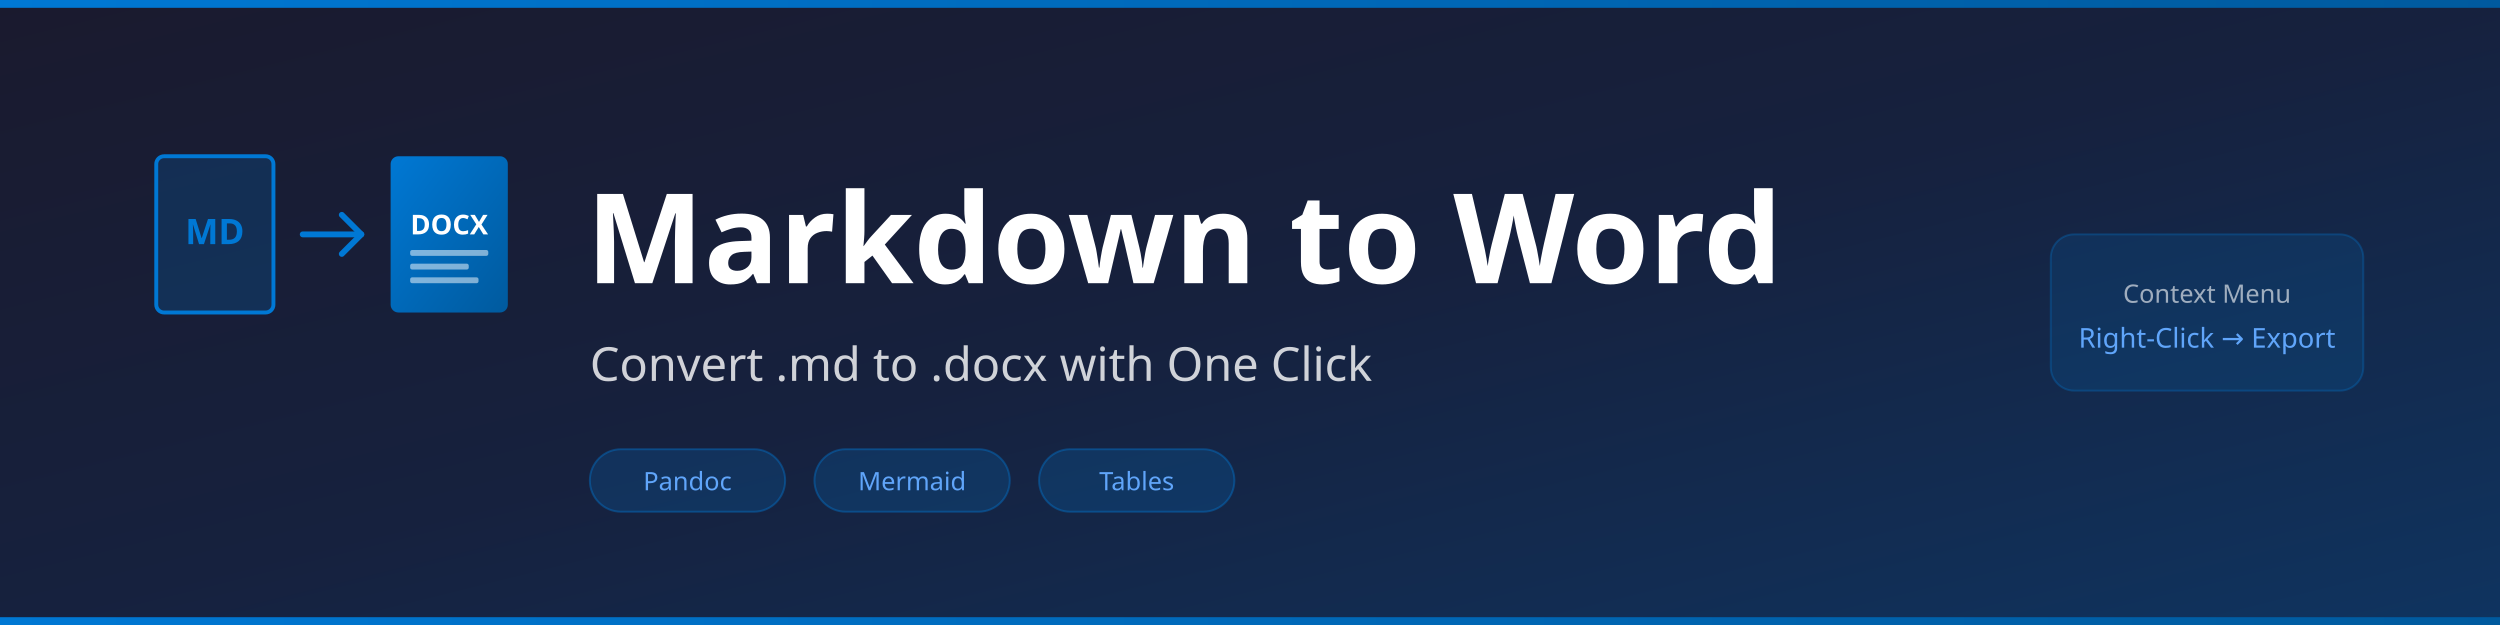
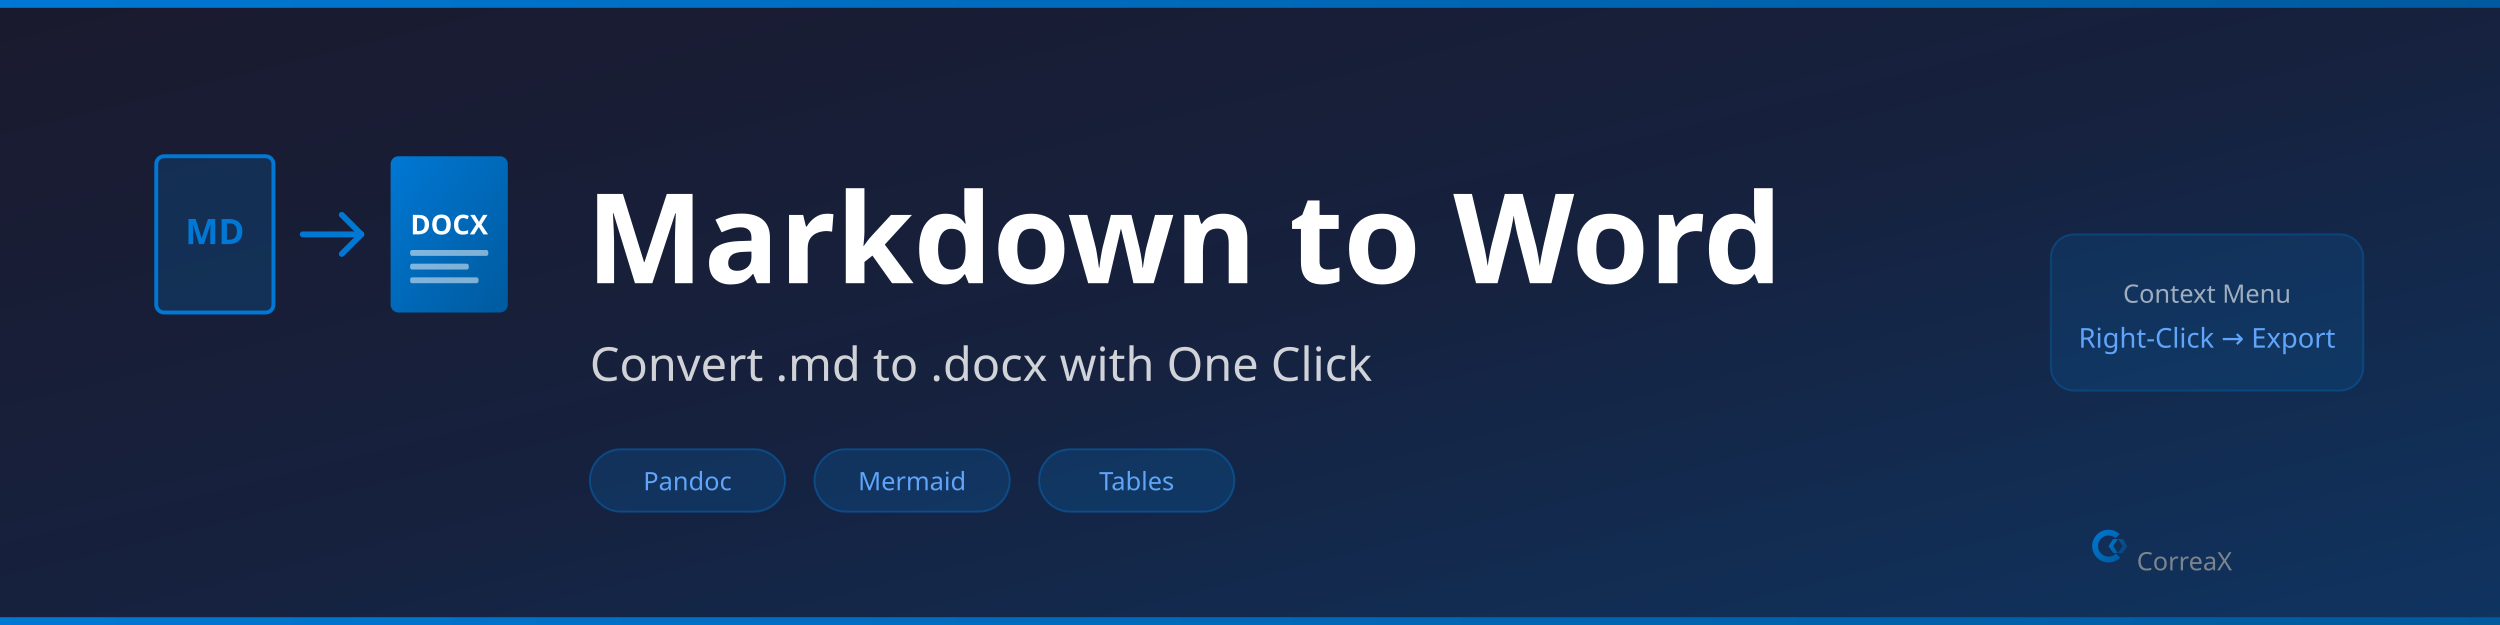
<svg xmlns="http://www.w3.org/2000/svg" viewBox="0 0 1280 320">
  <defs>
    <linearGradient id="bgGrad" x1="0%" y1="0%" x2="100%" y2="100%">
      <stop offset="0%" stop-color="#1a1a2e" />
      <stop offset="50%" stop-color="#16213e" />
      <stop offset="100%" stop-color="#0f3460" />
    </linearGradient>
    <linearGradient id="accentGrad" x1="0%" y1="0%" x2="100%" y2="0%">
      <stop offset="0%" stop-color="#0078d4" />
      <stop offset="100%" stop-color="#005a9e" />
    </linearGradient>
    <linearGradient id="docGrad" x1="0%" y1="0%" x2="100%" y2="100%">
+       <stop offset="0%" stop-color="#0078d4" />
+       <stop offset="100%" stop-color="#005a9e" />
+     </linearGradient>
+     <linearGradient id="cxGrad" x1="0%" y1="0%" x2="100%" y2="100%">
      <stop offset="0%" stop-color="#0078d4" />
      <stop offset="100%" stop-color="#005a9e" />
    </linearGradient>
  </defs>
  <rect width="1280" height="320" fill="url(#bgGrad)" />
  <rect x="0" y="0" width="1280" height="4" fill="url(#accentGrad)" />
  <rect x="0" y="316" width="1280" height="4" fill="url(#accentGrad)" />
  <g transform="translate(80, 70)">
    <rect x="0" y="10" width="60" height="80" rx="4" fill="rgba(0,120,212,0.2)" stroke="#0078d4" stroke-width="2" />
    <text x="30" y="55" text-anchor="middle" font-family="Segoe UI, system-ui, sans-serif" font-size="18" font-weight="700" fill="#0078d4">MD</text>
    <path d="M75 50 L105 50" stroke="#0078d4" stroke-width="3" stroke-linecap="round" />
    <path d="M95 40 L105 50 L95 60" stroke="#0078d4" stroke-width="3" fill="none" stroke-linecap="round" stroke-linejoin="round" />
    <rect x="120" y="10" width="60" height="80" rx="4" fill="url(#docGrad)" />
    <text x="150" y="50" text-anchor="middle" font-family="Segoe UI, system-ui, sans-serif" font-size="14" font-weight="700" fill="#ffffff">DOCX</text>
    <rect x="130" y="58" width="40" height="3" rx="1" fill="rgba(255,255,255,0.5)" />
    <rect x="130" y="65" width="30" height="3" rx="1" fill="rgba(255,255,255,0.5)" />
    <rect x="130" y="72" width="35" height="3" rx="1" fill="rgba(255,255,255,0.5)" />
  </g>
  <text x="300" y="145" font-family="Segoe UI, system-ui, sans-serif" font-size="64" font-weight="700" fill="#ffffff">
    Markdown to Word
  </text>
  <text x="302" y="195" font-family="Segoe UI, system-ui, sans-serif" font-size="24" fill="rgba(255,255,255,0.8)">
    Convert .md to .docx with One Click
  </text>
  <g transform="translate(302, 230)">
    <rect x="0" y="0" width="100" height="32" rx="16" fill="rgba(0,120,212,0.2)" stroke="rgba(0,120,212,0.4)" stroke-width="1" />
    <text x="50" y="21" text-anchor="middle" font-family="Segoe UI, system-ui, sans-serif" font-size="13" fill="#60a5fa">Pandoc</text>
    <rect x="115" y="0" width="100" height="32" rx="16" fill="rgba(0,120,212,0.2)" stroke="rgba(0,120,212,0.4)" stroke-width="1" />
    <text x="165" y="21" text-anchor="middle" font-family="Segoe UI, system-ui, sans-serif" font-size="13" fill="#60a5fa">Mermaid</text>
    <rect x="230" y="0" width="100" height="32" rx="16" fill="rgba(0,120,212,0.2)" stroke="rgba(0,120,212,0.4)" stroke-width="1" />
    <text x="280" y="21" text-anchor="middle" font-family="Segoe UI, system-ui, sans-serif" font-size="13" fill="#60a5fa">Tables</text>
  </g>
  <g transform="translate(1050, 120)">
    <rect x="0" y="0" width="160" height="80" rx="12" fill="rgba(0,120,212,0.15)" stroke="rgba(0,120,212,0.3)" stroke-width="1" />
    <text x="80" y="35" text-anchor="middle" font-family="Segoe UI, system-ui, sans-serif" font-size="13" fill="rgba(255,255,255,0.6)">Context Menu</text>
    <text x="80" y="58" text-anchor="middle" font-family="Segoe UI, system-ui, sans-serif" font-size="14" fill="#60a5fa">Right-Click → Export</text>
  </g>
+   <g transform="translate(1070, 270)">
+     <g transform="scale(0.6)">
+       <path d="M16 2C8.268 2 2 8.268 2 16s6.268 14 14 14c3.866 0 7.389-1.568 9.928-4.1l-3.535-3.536A9.002 9.002 0 0116 25c-4.97 0-9-4.03-9-9s4.03-9 9-9c2.29 0 4.38.857 5.971 2.268l3.464-3.639C22.993 3.352 19.66 2 16 2z" fill="url(#cxGrad)" />
+       <path d="M20 10l-4 6 4 6h4l-4-6 4-6h-4z" fill="url(#cxGrad)" />
+       <path d="M24 10l4 6-4 6h4l4-6-4-6h-4z" fill="url(#cxGrad)" opacity="0.5" />
+     </g>
+     <text x="24" y="22" font-family="Segoe UI, system-ui, sans-serif" font-size="13" fill="rgba(160,160,160,0.75)">CorreaX</text>
+   </g>
</svg>
